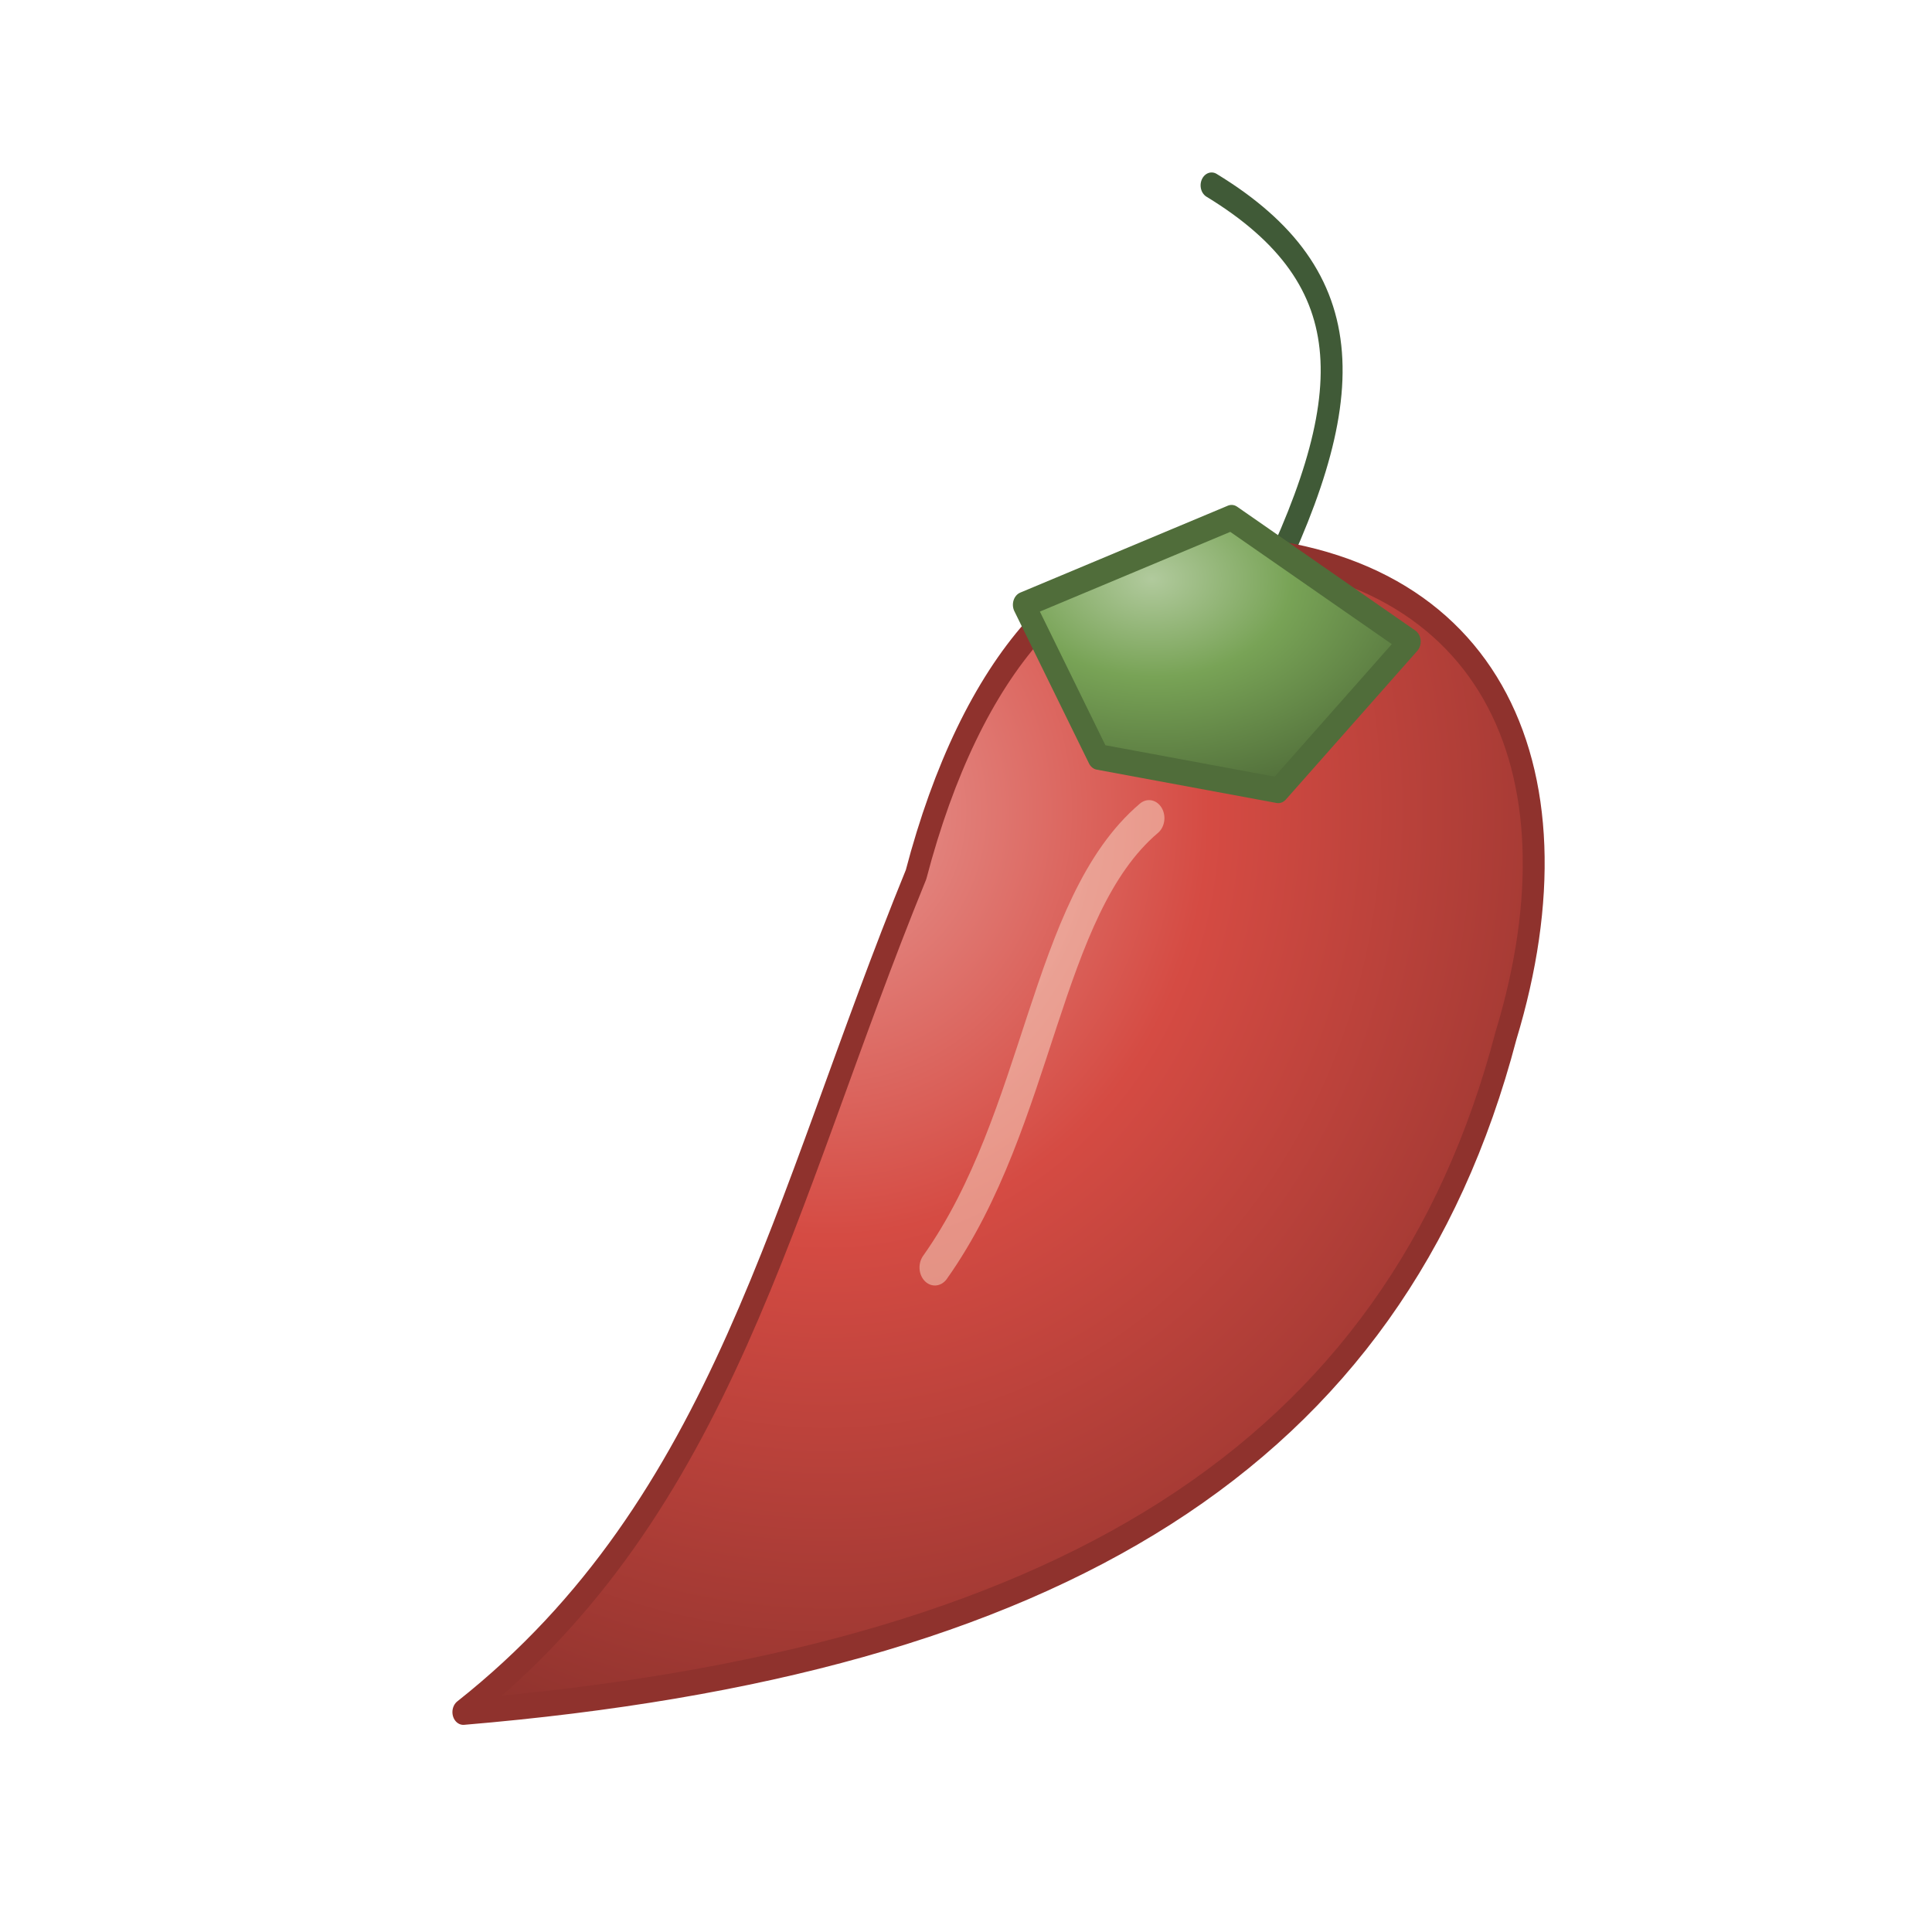
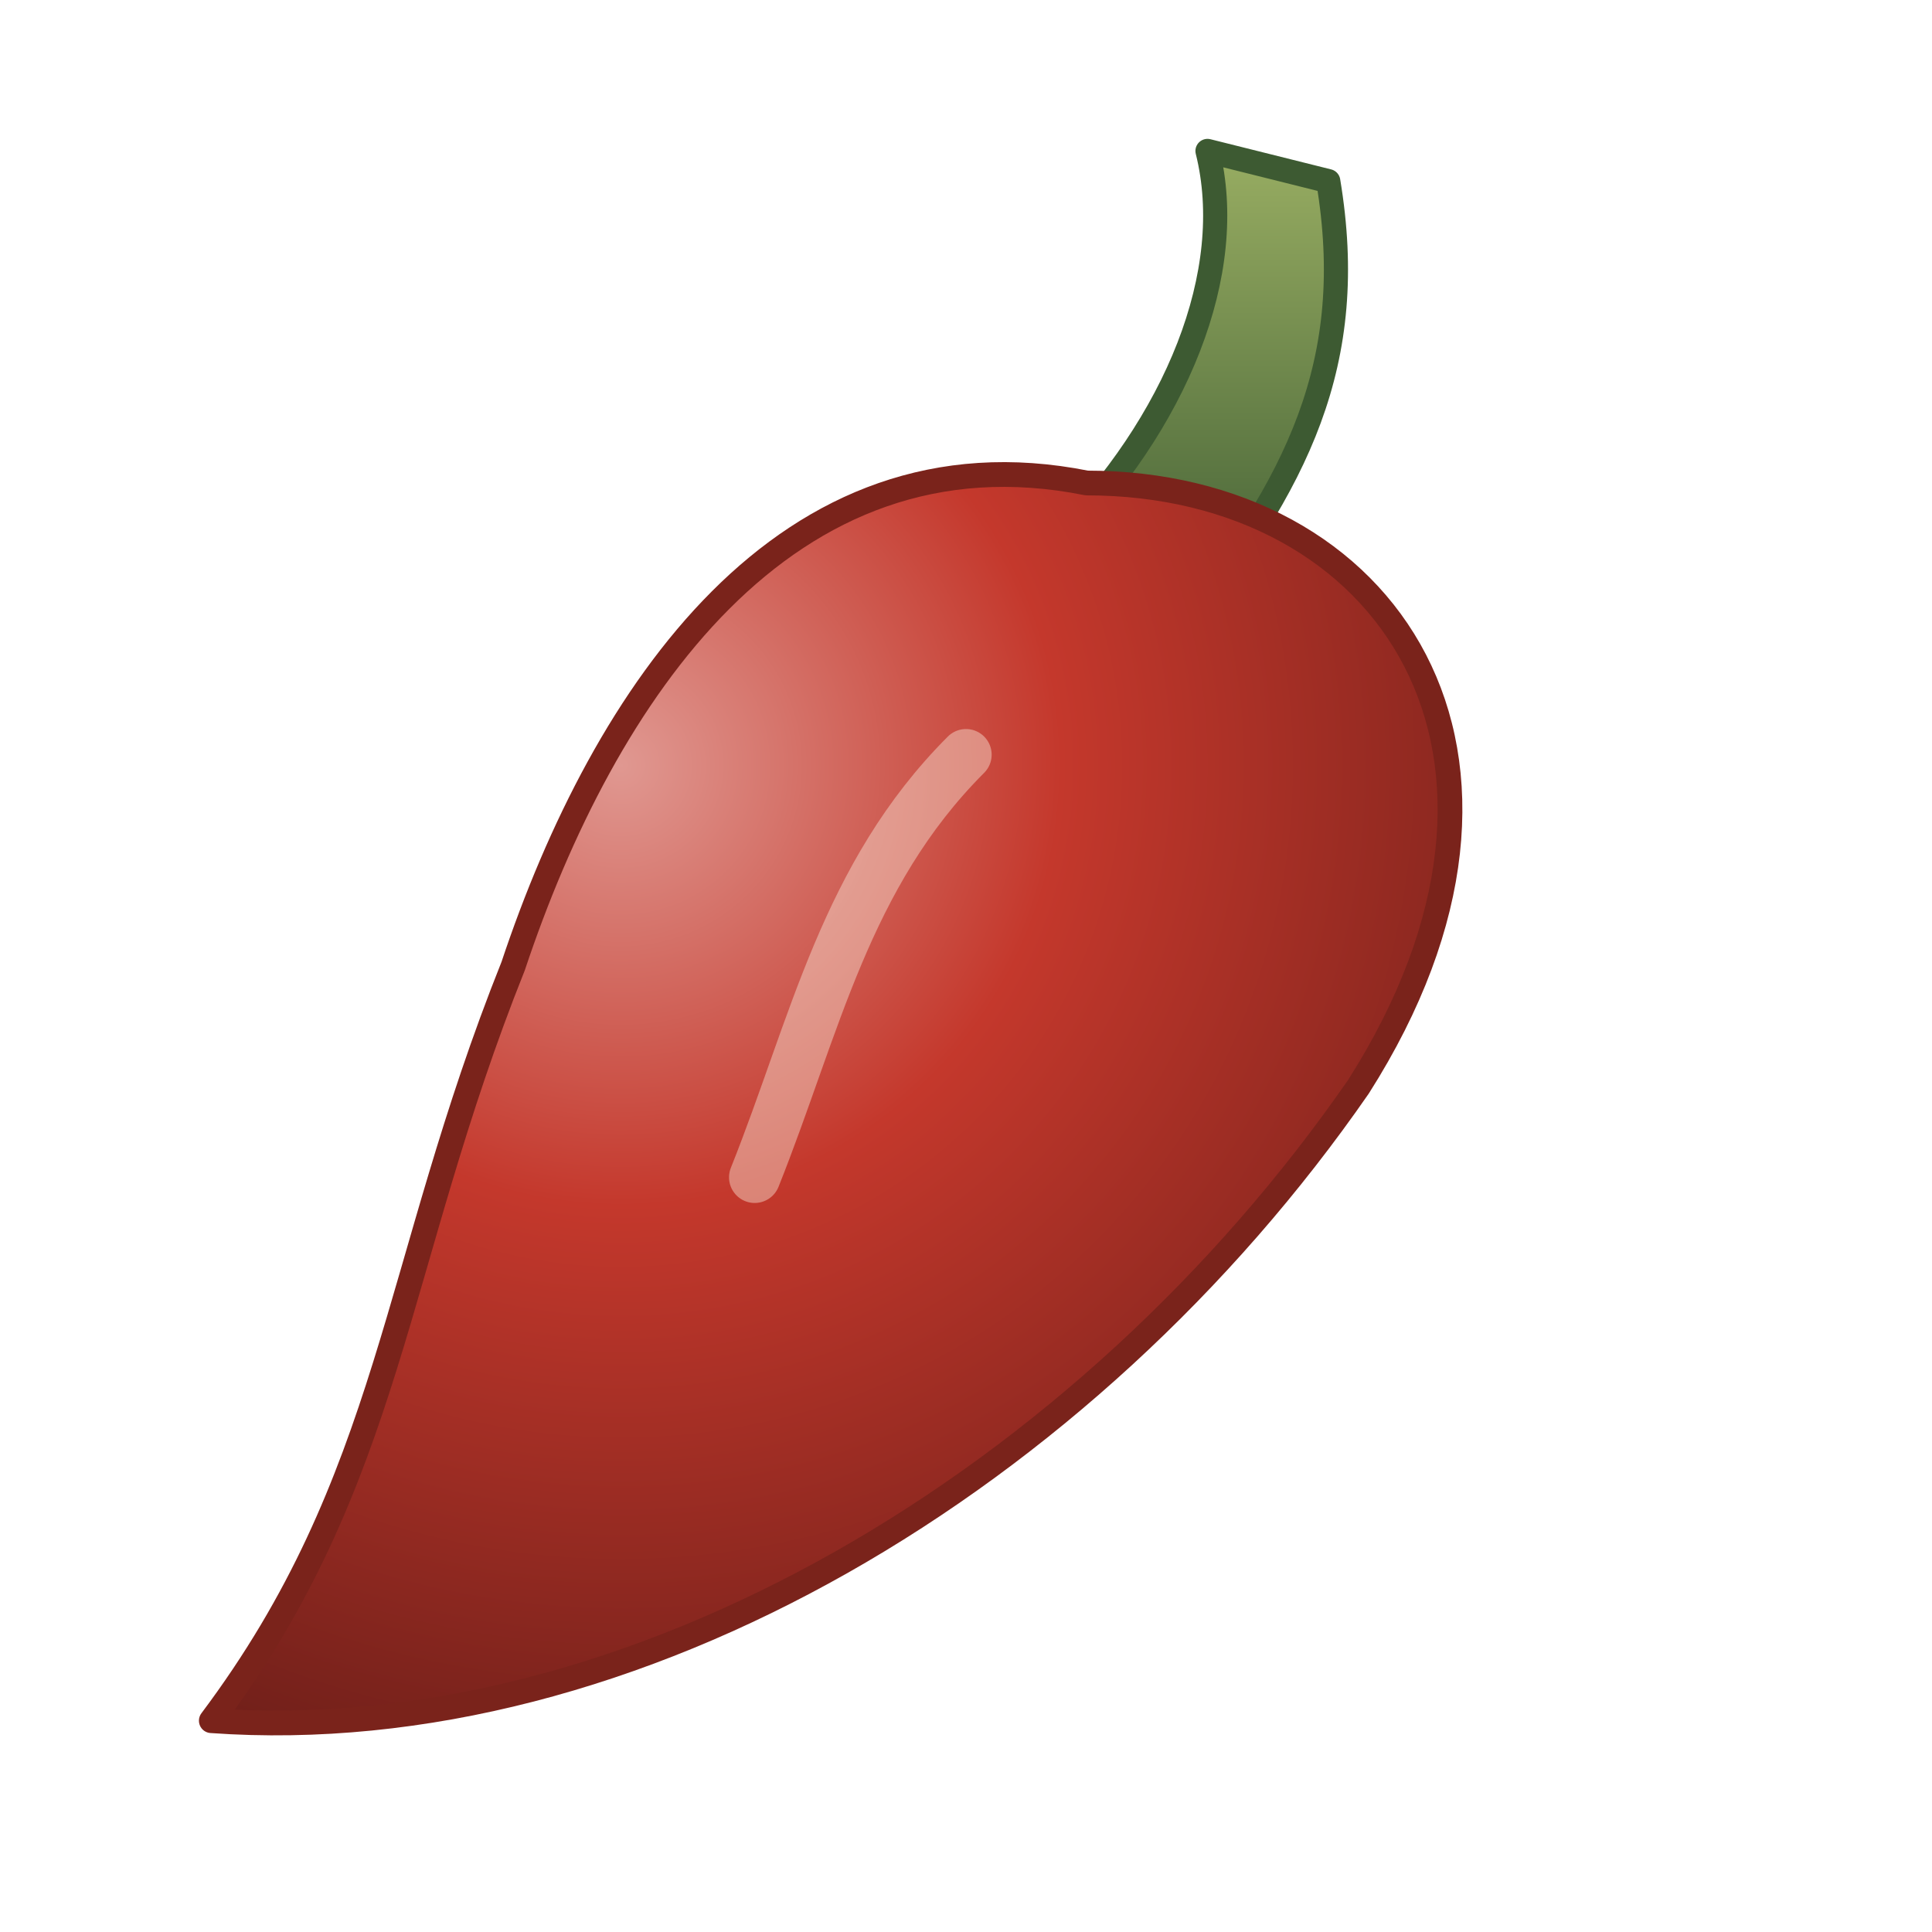
- <svg xmlns="http://www.w3.org/2000/svg" viewBox="0 0 64 64" role="img" aria-label="Jimmy Nardello Chilli Seeds">
+ <svg xmlns="http://www.w3.org/2000/svg" viewBox="0 0 64 64" role="img">
  <defs>
-     <radialGradient id="shade0" cx="33%" cy="23%" r="86%">
-       <stop stop-color="#e79792" />
-       <stop offset=".42" stop-color="#d54b43" />
-       <stop offset="1" stop-color="#8a312c" />
+     <radialGradient id="pod" cx="33%" cy="23%" r="83%">
+       <stop stop-color="#e09891" />
+       <stop offset=".43" stop-color="#c4382c" />
+       <stop offset="1" stop-color="#72201a" />
    </radialGradient>
-     <radialGradient id="shade1" cx="33%" cy="23%" r="86%">
-       <stop stop-color="#b1ca9d" />
-       <stop offset=".42" stop-color="#78a356" />
-       <stop offset="1" stop-color="#4e6a38" />
-     </radialGradient>
+     <linearGradient id="stem" x2="0" y2="1">
+       <stop stop-color="#98ad62" />
+       <stop offset="1" stop-color="#3d5b32" />
+     </linearGradient>
  </defs>
-   <g transform="translate(32 32) rotate(1) scale(0.8535 1) translate(-32 -32)" stroke="#405a37" stroke-width=".85" stroke-linecap="round" stroke-linejoin="round">
-     <path d="M43 20c4-7 4-11-2-14" fill="none" />
-     <path d="M41 18c11 0 15 7 12 16-4 14-17 21-40 23 10-7 12-17 17-28 2-7 6-11 11-11Z" fill="url(#shade0)" stroke="#8f322d" />
-     <path d="m34 20 8-3 7 4-5 5-7-1Z" fill="url(#shade1)" stroke="#506d3a" />
-     <path d="M39 27c-4 3-4 10-8 15" fill="none" stroke="#fff1dd" stroke-width="1.2" opacity=".44" stroke-linecap="round" />
+   <g stroke-linejoin="round" stroke-linecap="round">
+     <path d="M35 18c4-4 6-9 5-13l4 1c1 6-1 10-5 15Z" fill="url(#stem)" stroke="#3d5a32" stroke-width=".8" />
+     <path d="M36 16c-10-2-16 7-19 16-4 10-4 17-10 25 14 1 29-8 38-21 7-11 1-20-9-20Z" fill="url(#pod)" stroke="#7a231b" stroke-width=".82" />
+     <path d="M32 25c-4 4-5 9-7 14" fill="none" stroke="#fff7e8" stroke-width="1.7" opacity=".4" />
  </g>
</svg>
